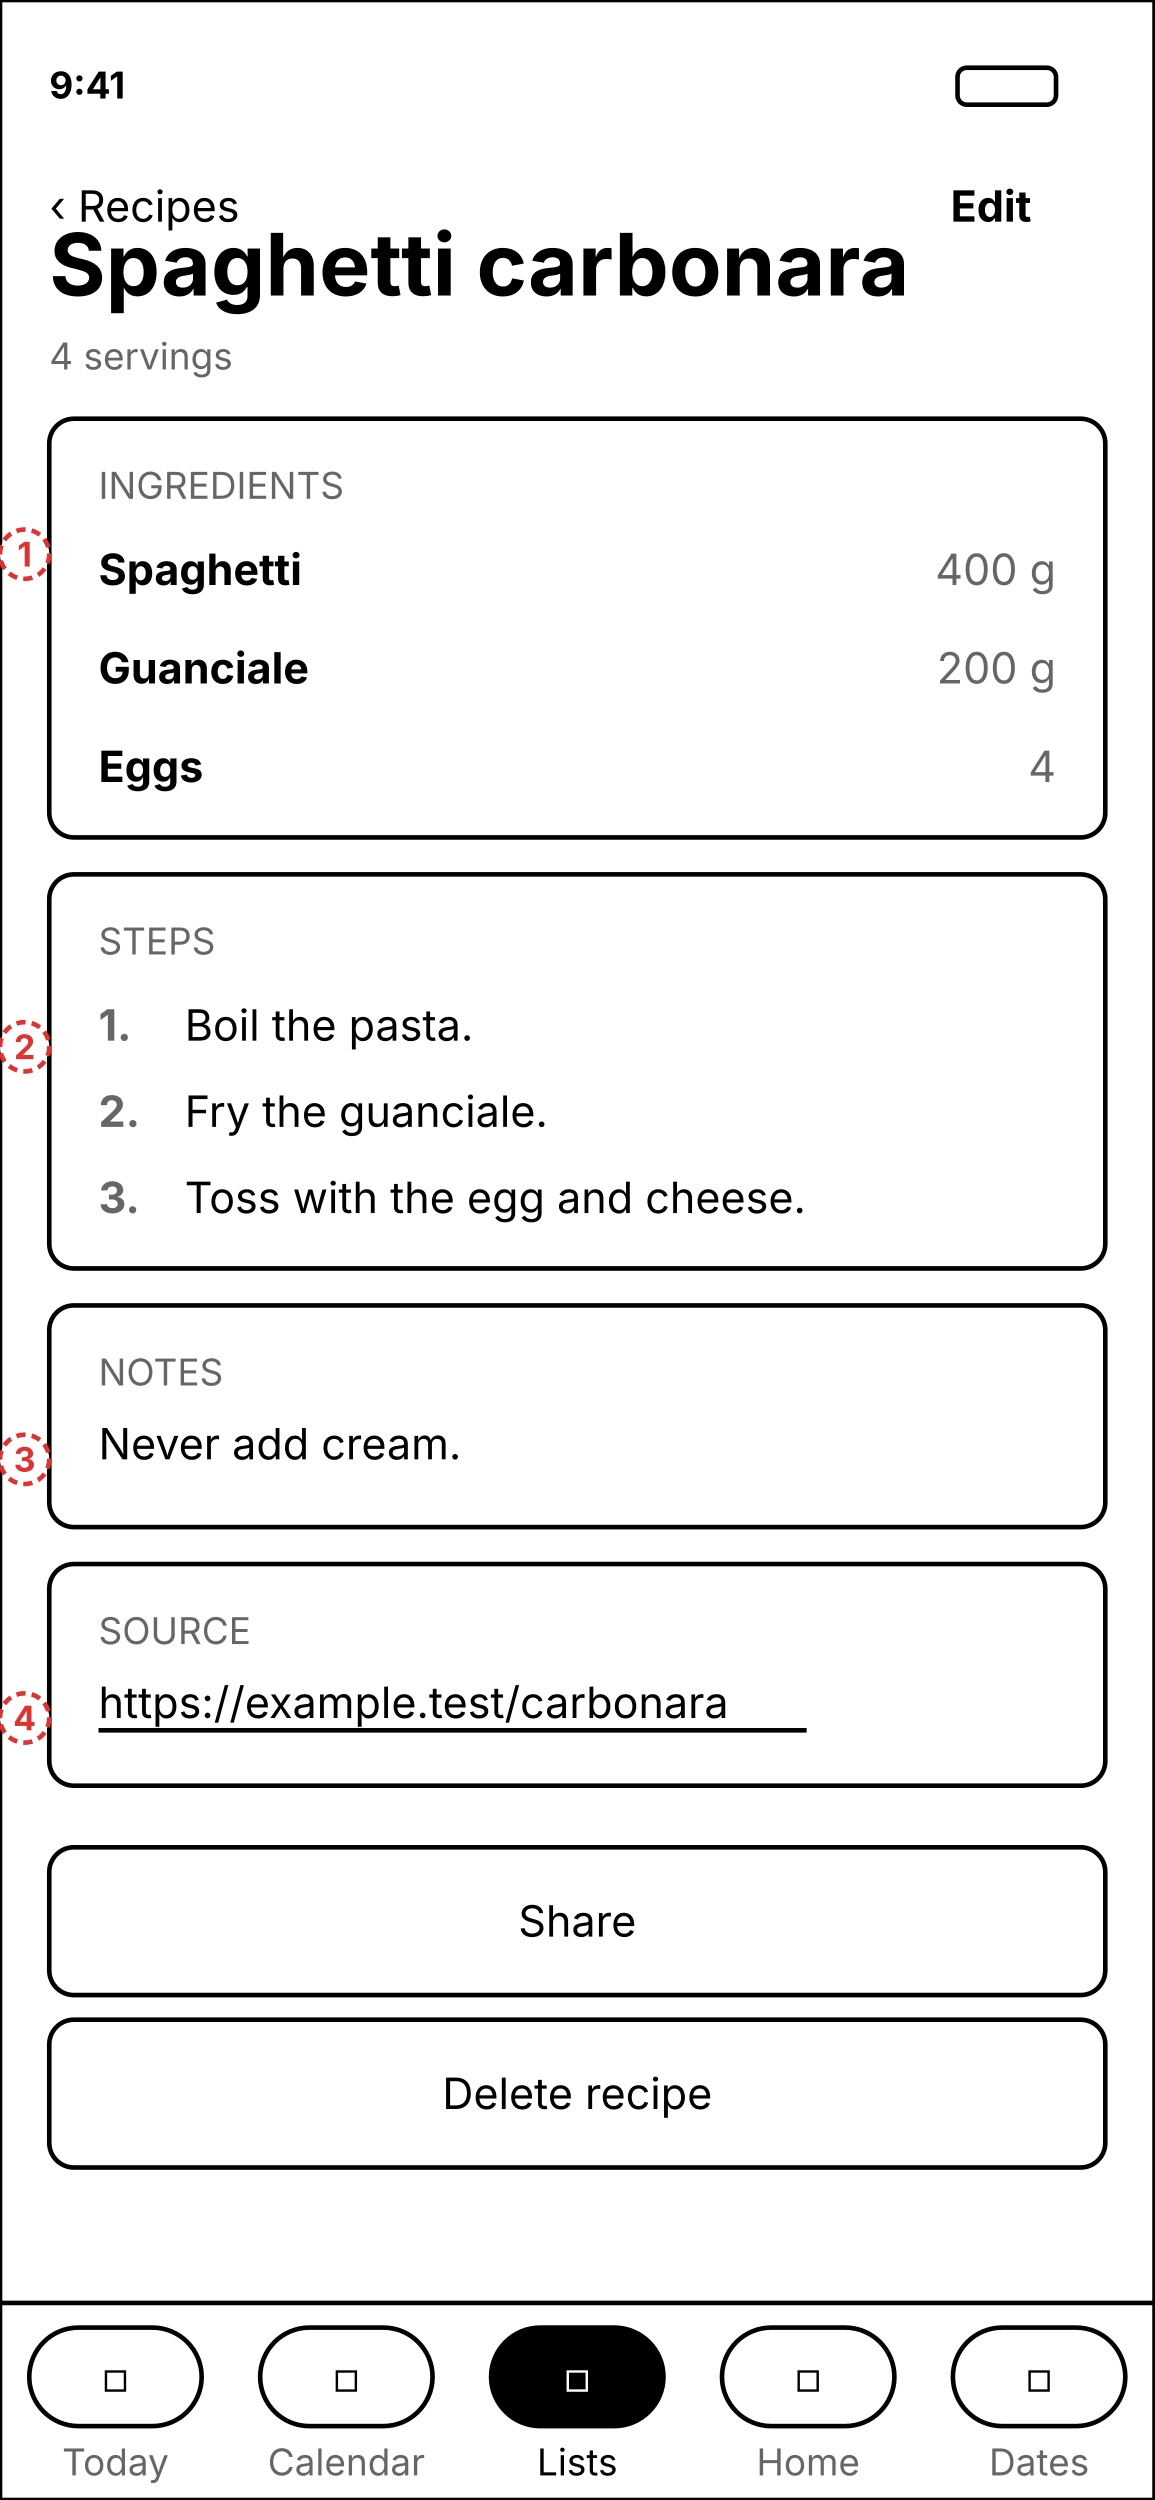
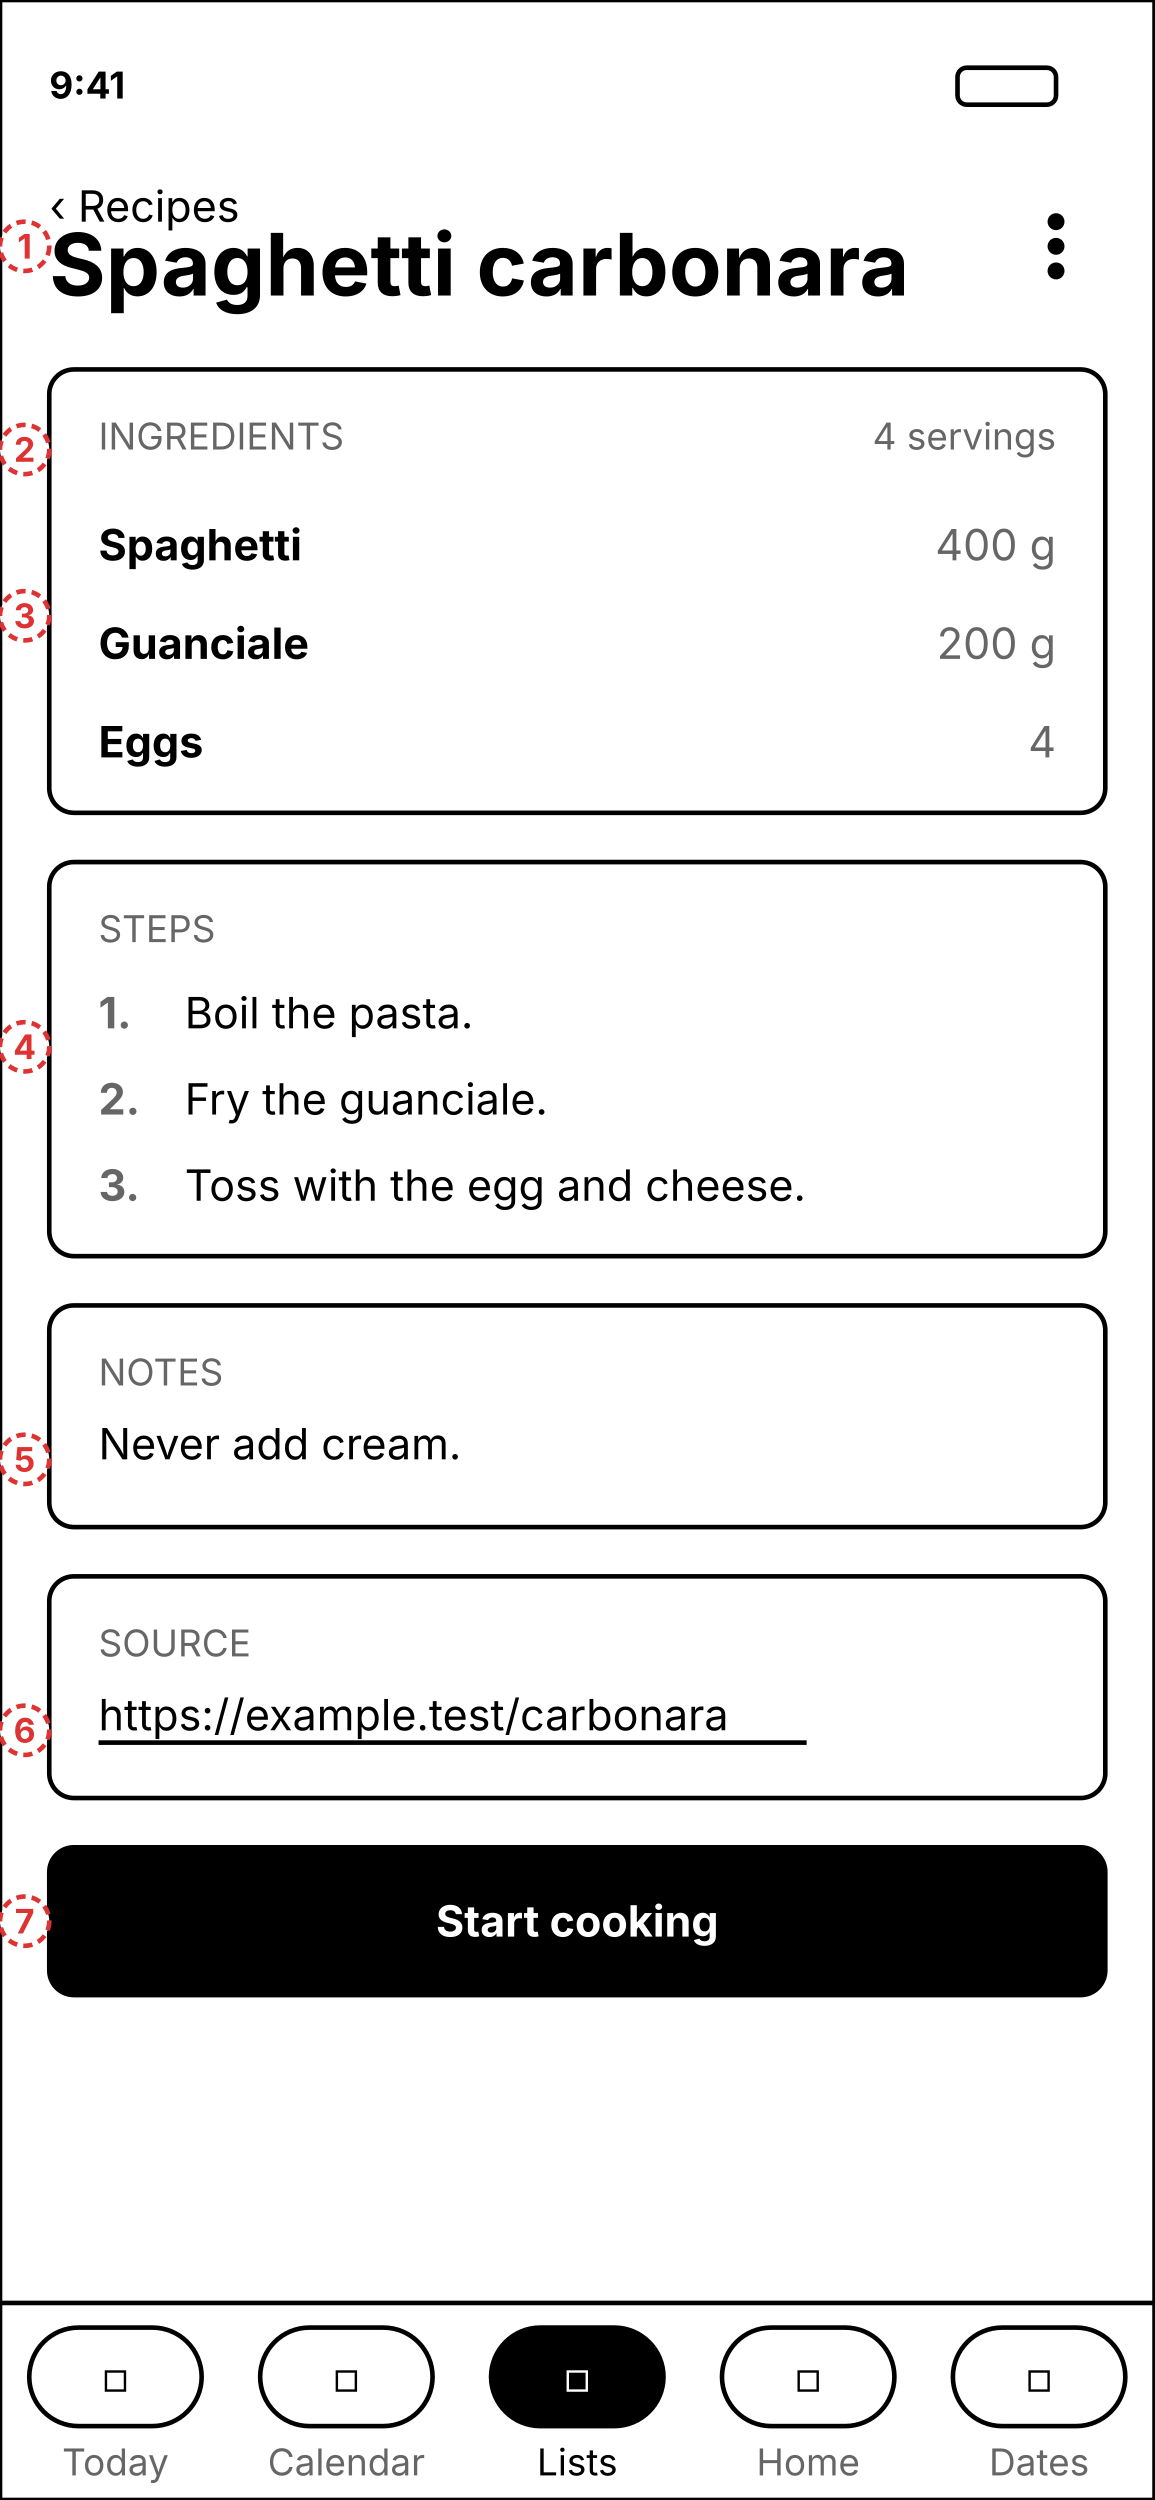
<svg xmlns="http://www.w3.org/2000/svg" width="375" height="812" viewBox="0 0 375 812" font-family="-apple-system, system-ui, sans-serif" fill="#fff" stroke="#000" stroke-width="1.5">
  <rect x="0" y="0" width="375" height="812" fill="#fff" />
  <text x="16" y="32" font-size="12" text-anchor="start" stroke="none" fill="#000" font-weight="700">9:41</text>
  <rect x="311" y="22" width="32" height="12" rx="3" fill="#fff" />
  <text x="16" y="72" font-size="14" text-anchor="start" stroke="none" fill="#000">‹ Recipes</text>
  <text x="16" y="96" font-size="28" text-anchor="start" stroke="none" fill="#000" font-weight="700">Spaghetti carbonara</text>
-   <text x="335" y="72" font-size="14" text-anchor="end" stroke="none" fill="#000" font-weight="700">Edit</text>
-   <text x="16" y="120" font-size="12" text-anchor="start" stroke="none" fill="#666">4 servings</text>
-   <rect x="16" y="136" width="343" height="136" rx="8" fill="#fff" />
-   <text x="32" y="162" font-size="12" text-anchor="start" stroke="none" fill="#666">INGREDIENTS</text>
-   <text x="32" y="190" font-size="14" text-anchor="start" stroke="none" fill="#000" font-weight="700">Spaghetti</text>
-   <text x="343" y="190" font-size="14" text-anchor="end" stroke="none" fill="#666">400 g</text>
-   <text x="32" y="222" font-size="14" text-anchor="start" stroke="none" fill="#000" font-weight="700">Guanciale</text>
-   <text x="343" y="222" font-size="14" text-anchor="end" stroke="none" fill="#666">200 g</text>
-   <text x="32" y="254" font-size="14" text-anchor="start" stroke="none" fill="#000" font-weight="700">Eggs</text>
-   <text x="343" y="254" font-size="14" text-anchor="end" stroke="none" fill="#666">4</text>
-   <rect x="16" y="284" width="343" height="128" rx="8" fill="#fff" />
-   <text x="32" y="310" font-size="12" text-anchor="start" stroke="none" fill="#666">STEPS</text>
-   <text x="32" y="338" font-size="14" text-anchor="start" stroke="none" fill="#666" font-weight="700">1.</text>
-   <text x="60" y="338" font-size="14" text-anchor="start" stroke="none" fill="#000">Boil the pasta.</text>
-   <text x="32" y="366" font-size="14" text-anchor="start" stroke="none" fill="#666" font-weight="700">2.</text>
-   <text x="60" y="366" font-size="14" text-anchor="start" stroke="none" fill="#000">Fry the guanciale.</text>
-   <text x="32" y="394" font-size="14" text-anchor="start" stroke="none" fill="#666" font-weight="700">3.</text>
-   <text x="60" y="394" font-size="14" text-anchor="start" stroke="none" fill="#000">Toss with the egg and cheese.</text>
+   <circle cx="343" cy="72" r="2" fill="#000" />
+   <circle cx="343" cy="80" r="2" fill="#000" />
+   <circle cx="343" cy="88" r="2" fill="#000" />
+   <rect x="16" y="120" width="343" height="144" rx="8" fill="#fff" />
+   <text x="32" y="146" font-size="12" text-anchor="start" stroke="none" fill="#666">INGREDIENTS</text>
+   <text x="343" y="146" font-size="12" text-anchor="end" stroke="none" fill="#666">4 servings</text>
+   <text x="32" y="182" font-size="14" text-anchor="start" stroke="none" fill="#000" font-weight="700">Spaghetti</text>
+   <text x="343" y="182" font-size="14" text-anchor="end" stroke="none" fill="#666">400 g</text>
+   <text x="32" y="214" font-size="14" text-anchor="start" stroke="none" fill="#000" font-weight="700">Guanciale</text>
+   <text x="343" y="214" font-size="14" text-anchor="end" stroke="none" fill="#666">200 g</text>
+   <text x="32" y="246" font-size="14" text-anchor="start" stroke="none" fill="#000" font-weight="700">Eggs</text>
+   <text x="343" y="246" font-size="14" text-anchor="end" stroke="none" fill="#666">4</text>
+   <rect x="16" y="280" width="343" height="128" rx="8" fill="#fff" />
+   <text x="32" y="306" font-size="12" text-anchor="start" stroke="none" fill="#666">STEPS</text>
+   <text x="32" y="334" font-size="14" text-anchor="start" stroke="none" fill="#666" font-weight="700">1.</text>
+   <text x="60" y="334" font-size="14" text-anchor="start" stroke="none" fill="#000">Boil the pasta.</text>
+   <text x="32" y="362" font-size="14" text-anchor="start" stroke="none" fill="#666" font-weight="700">2.</text>
+   <text x="60" y="362" font-size="14" text-anchor="start" stroke="none" fill="#000">Fry the guanciale.</text>
+   <text x="32" y="390" font-size="14" text-anchor="start" stroke="none" fill="#666" font-weight="700">3.</text>
+   <text x="60" y="390" font-size="14" text-anchor="start" stroke="none" fill="#000">Toss with the egg and cheese.</text>
  <rect x="16" y="424" width="343" height="72" rx="8" fill="#fff" />
  <text x="32" y="450" font-size="12" text-anchor="start" stroke="none" fill="#666">NOTES</text>
  <text x="32" y="474" font-size="14" text-anchor="start" stroke="none" fill="#000">Never add cream.</text>
-   <rect x="16" y="508" width="343" height="72" rx="8" fill="#fff" />
-   <text x="32" y="534" font-size="12" text-anchor="start" stroke="none" fill="#666">SOURCE</text>
-   <text x="32" y="558" font-size="14" text-anchor="start" stroke="none" fill="#000">https://example.test/carbonara</text>
-   <line x1="32" y1="562" x2="262" y2="562" stroke="#000" />
-   <rect x="16" y="600" width="343" height="48" rx="8" fill="#fff" />
-   <text x="187.5" y="629.0" font-size="14" text-anchor="middle" stroke="none" fill="#000">Share</text>
-   <rect x="16" y="656" width="343" height="48" rx="8" fill="#fff" />
-   <text x="187.5" y="685.0" font-size="14" text-anchor="middle" stroke="none" fill="#000">Delete recipe</text>
+   <rect x="16" y="512" width="343" height="72" rx="8" fill="#fff" />
+   <text x="32" y="538" font-size="12" text-anchor="start" stroke="none" fill="#666">SOURCE</text>
+   <text x="32" y="562" font-size="14" text-anchor="start" stroke="none" fill="#000">https://example.test/carbonara</text>
+   <line x1="32" y1="566" x2="262" y2="566" stroke="#000" />
+   <rect x="16" y="600" width="343" height="48" rx="8" fill="#000" />
+   <text x="187.5" y="629.0" font-size="14" text-anchor="middle" stroke="none" fill="#fff" font-weight="700">Start cooking</text>
  <line x1="0" y1="748" x2="375" y2="748" stroke="#000" />
  <rect x="9.5" y="756" width="56" height="32" rx="16" fill="#fff" />
  <text x="37.5" y="777" font-size="14" text-anchor="middle" stroke="none" fill="#000">▫</text>
  <text x="37.5" y="804" font-size="12" text-anchor="middle" stroke="none" fill="#666">Today</text>
  <rect x="84.5" y="756" width="56" height="32" rx="16" fill="#fff" />
  <text x="112.5" y="777" font-size="14" text-anchor="middle" stroke="none" fill="#000">▫</text>
  <text x="112.5" y="804" font-size="12" text-anchor="middle" stroke="none" fill="#666">Calendar</text>
  <rect x="159.5" y="756" width="56" height="32" rx="16" fill="#000" />
  <text x="187.5" y="777" font-size="14" text-anchor="middle" stroke="none" fill="#fff">▫</text>
  <text x="187.5" y="804" font-size="12" text-anchor="middle" stroke="none" fill="#000">Lists</text>
  <rect x="234.5" y="756" width="56" height="32" rx="16" fill="#fff" />
  <text x="262.5" y="777" font-size="14" text-anchor="middle" stroke="none" fill="#000">▫</text>
  <text x="262.5" y="804" font-size="12" text-anchor="middle" stroke="none" fill="#666">Home</text>
  <rect x="309.5" y="756" width="56" height="32" rx="16" fill="#fff" />
  <text x="337.5" y="777" font-size="14" text-anchor="middle" stroke="none" fill="#000">▫</text>
  <text x="337.5" y="804" font-size="12" text-anchor="middle" stroke="none" fill="#666">Dates</text>
  <g>
-     <circle cx="8" cy="180" r="8" fill="#fff" stroke="#d33" stroke-dasharray="3 2" />
-     <text x="8" y="184" font-size="11" text-anchor="middle" stroke="none" fill="#d33" font-weight="700">1</text>
+     <circle cx="8" cy="80" r="8" fill="#fff" stroke="#d33" stroke-dasharray="3 2" />
+     <text x="8" y="84" font-size="11" text-anchor="middle" stroke="none" fill="#d33" font-weight="700">1</text>
+   </g>
+   <g>
+     <circle cx="8" cy="146" r="8" fill="#fff" stroke="#d33" stroke-dasharray="3 2" />
+     <text x="8" y="150" font-size="11" text-anchor="middle" stroke="none" fill="#d33" font-weight="700">2</text>
+   </g>
+   <g>
+     <circle cx="8" cy="200" r="8" fill="#fff" stroke="#d33" stroke-dasharray="3 2" />
+     <text x="8" y="204" font-size="11" text-anchor="middle" stroke="none" fill="#d33" font-weight="700">3</text>
  </g>
  <g>
    <circle cx="8" cy="340" r="8" fill="#fff" stroke="#d33" stroke-dasharray="3 2" />
-     <text x="8" y="344" font-size="11" text-anchor="middle" stroke="none" fill="#d33" font-weight="700">2</text>
+     <text x="8" y="344" font-size="11" text-anchor="middle" stroke="none" fill="#d33" font-weight="700">4</text>
  </g>
  <g>
    <circle cx="8" cy="474" r="8" fill="#fff" stroke="#d33" stroke-dasharray="3 2" />
-     <text x="8" y="478" font-size="11" text-anchor="middle" stroke="none" fill="#d33" font-weight="700">3</text>
+     <text x="8" y="478" font-size="11" text-anchor="middle" stroke="none" fill="#d33" font-weight="700">5</text>
  </g>
  <g>
-     <circle cx="8" cy="558" r="8" fill="#fff" stroke="#d33" stroke-dasharray="3 2" />
-     <text x="8" y="562" font-size="11" text-anchor="middle" stroke="none" fill="#d33" font-weight="700">4</text>
+     <circle cx="8" cy="562" r="8" fill="#fff" stroke="#d33" stroke-dasharray="3 2" />
+     <text x="8" y="566" font-size="11" text-anchor="middle" stroke="none" fill="#d33" font-weight="700">6</text>
+   </g>
+   <g>
+     <circle cx="8" cy="624" r="8" fill="#fff" stroke="#d33" stroke-dasharray="3 2" />
+     <text x="8" y="628" font-size="11" text-anchor="middle" stroke="none" fill="#d33" font-weight="700">7</text>
  </g>
</svg>
